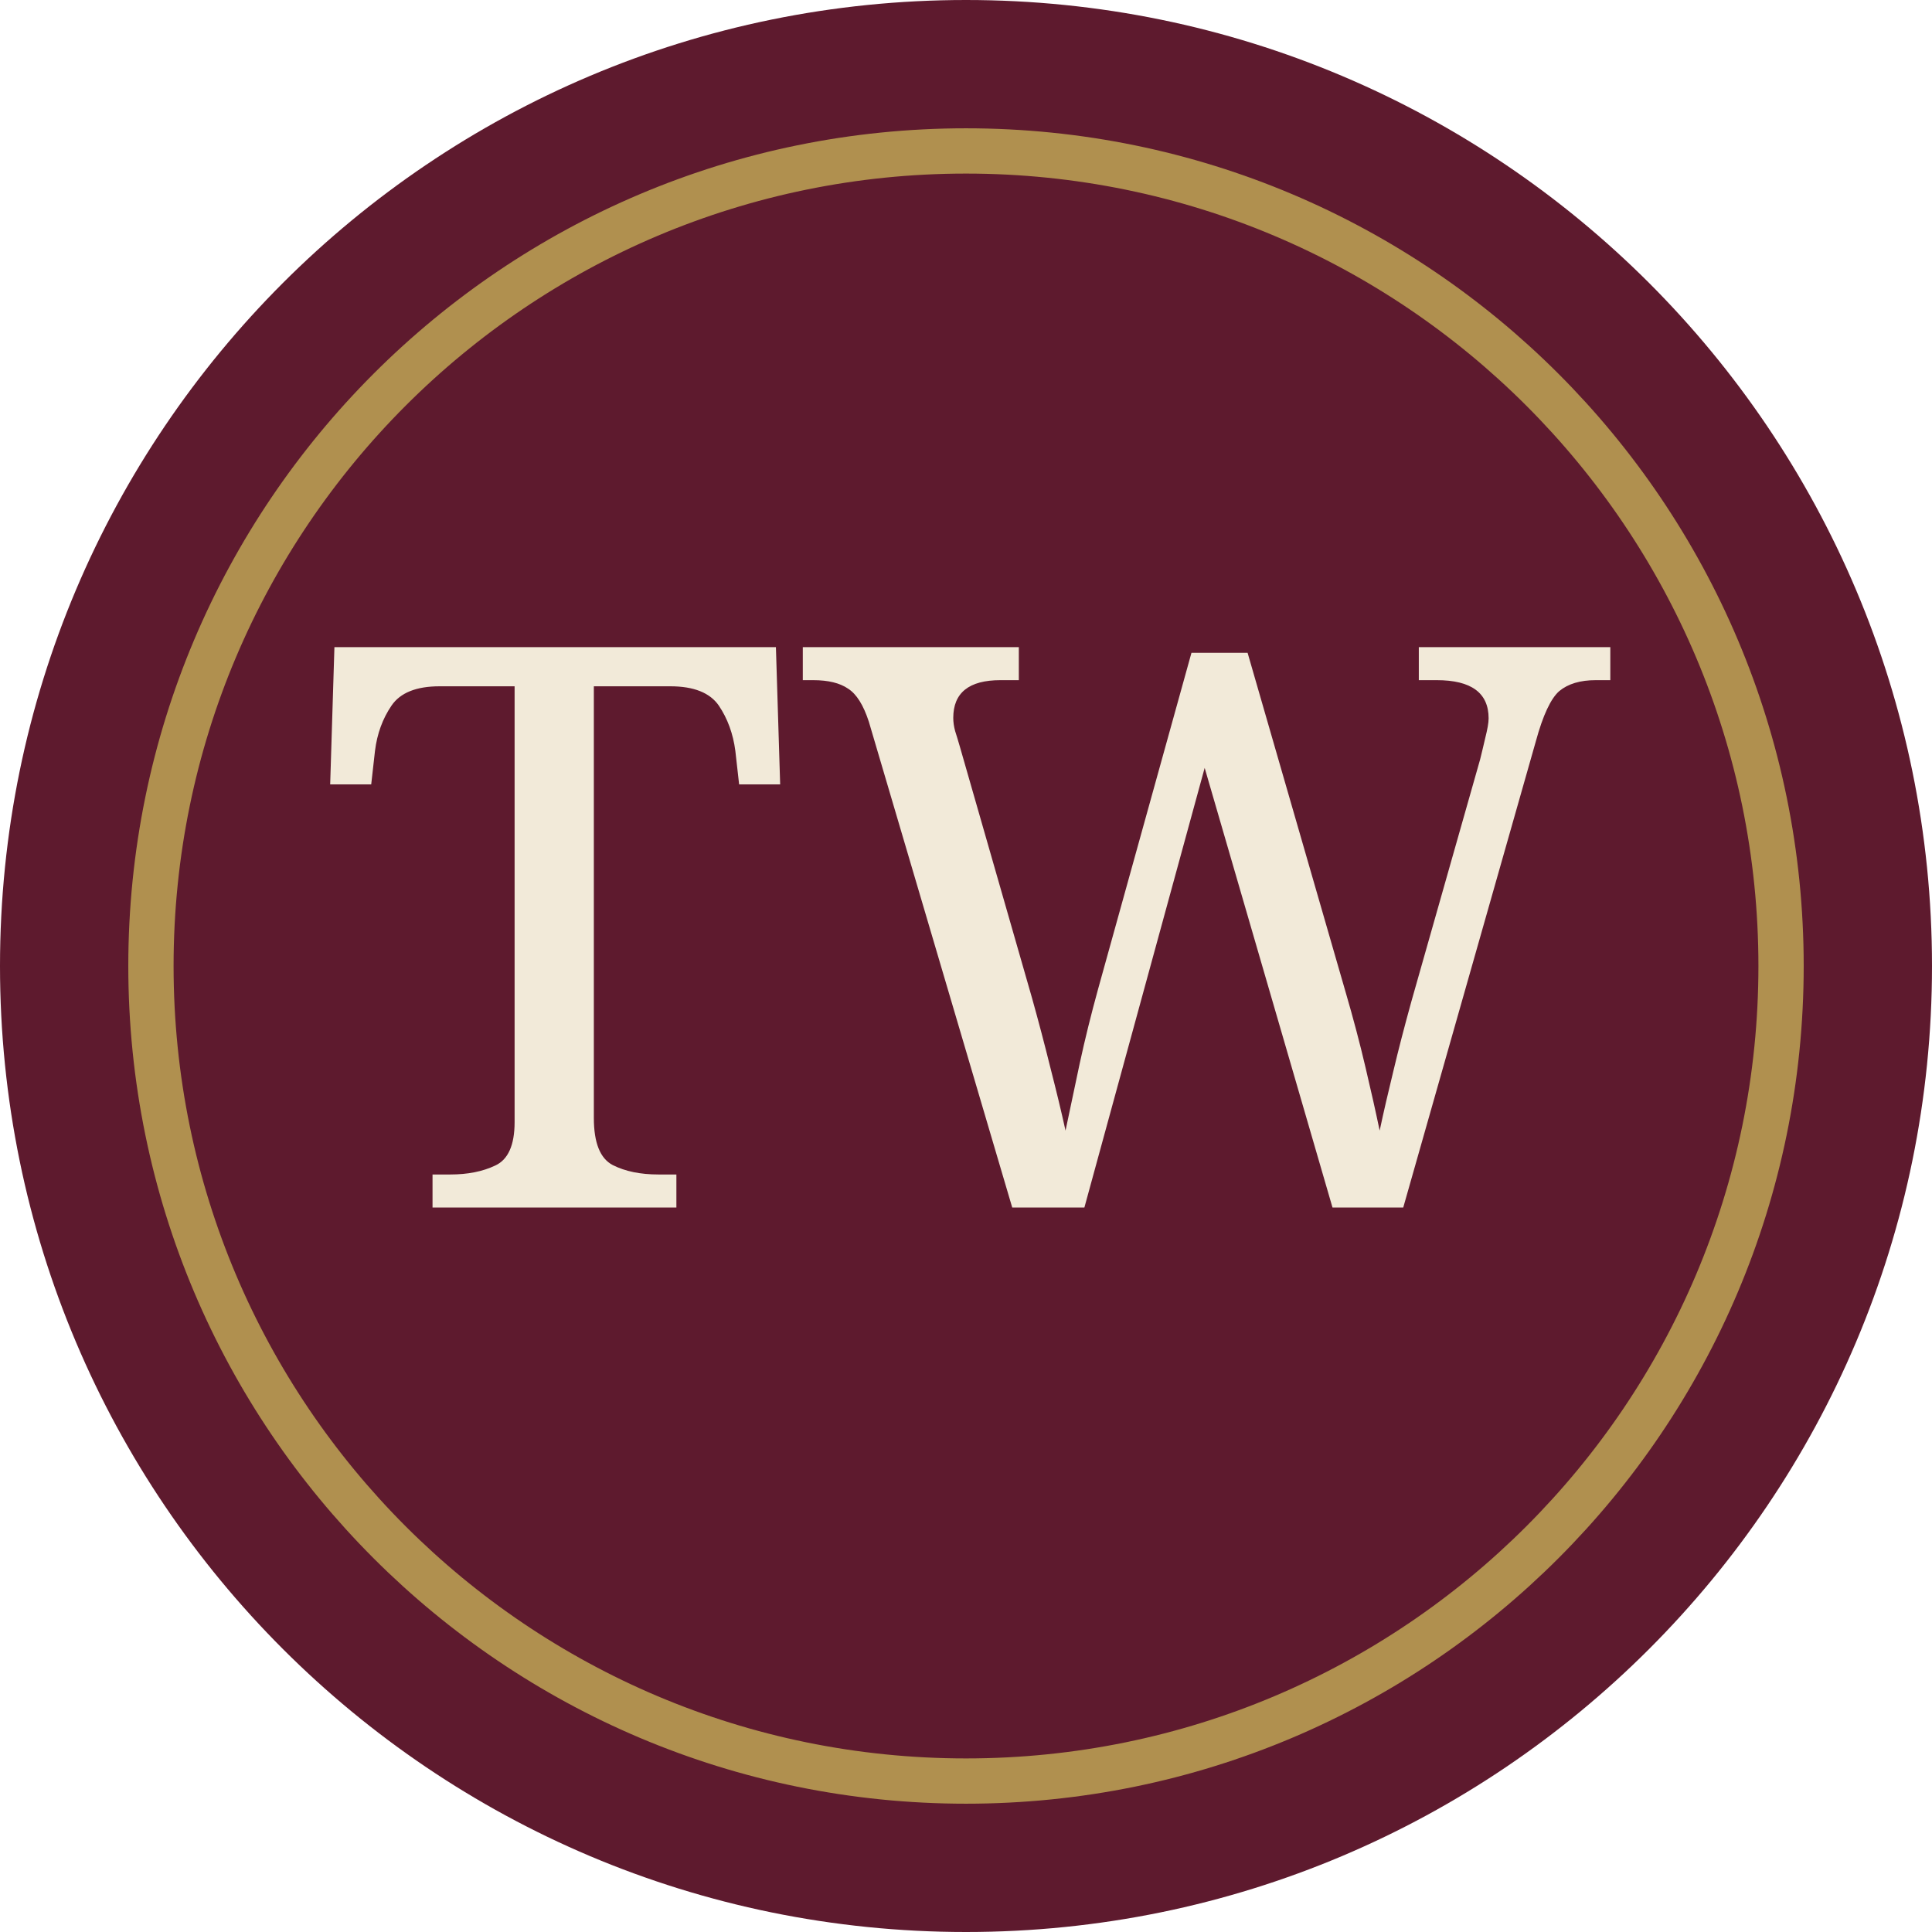
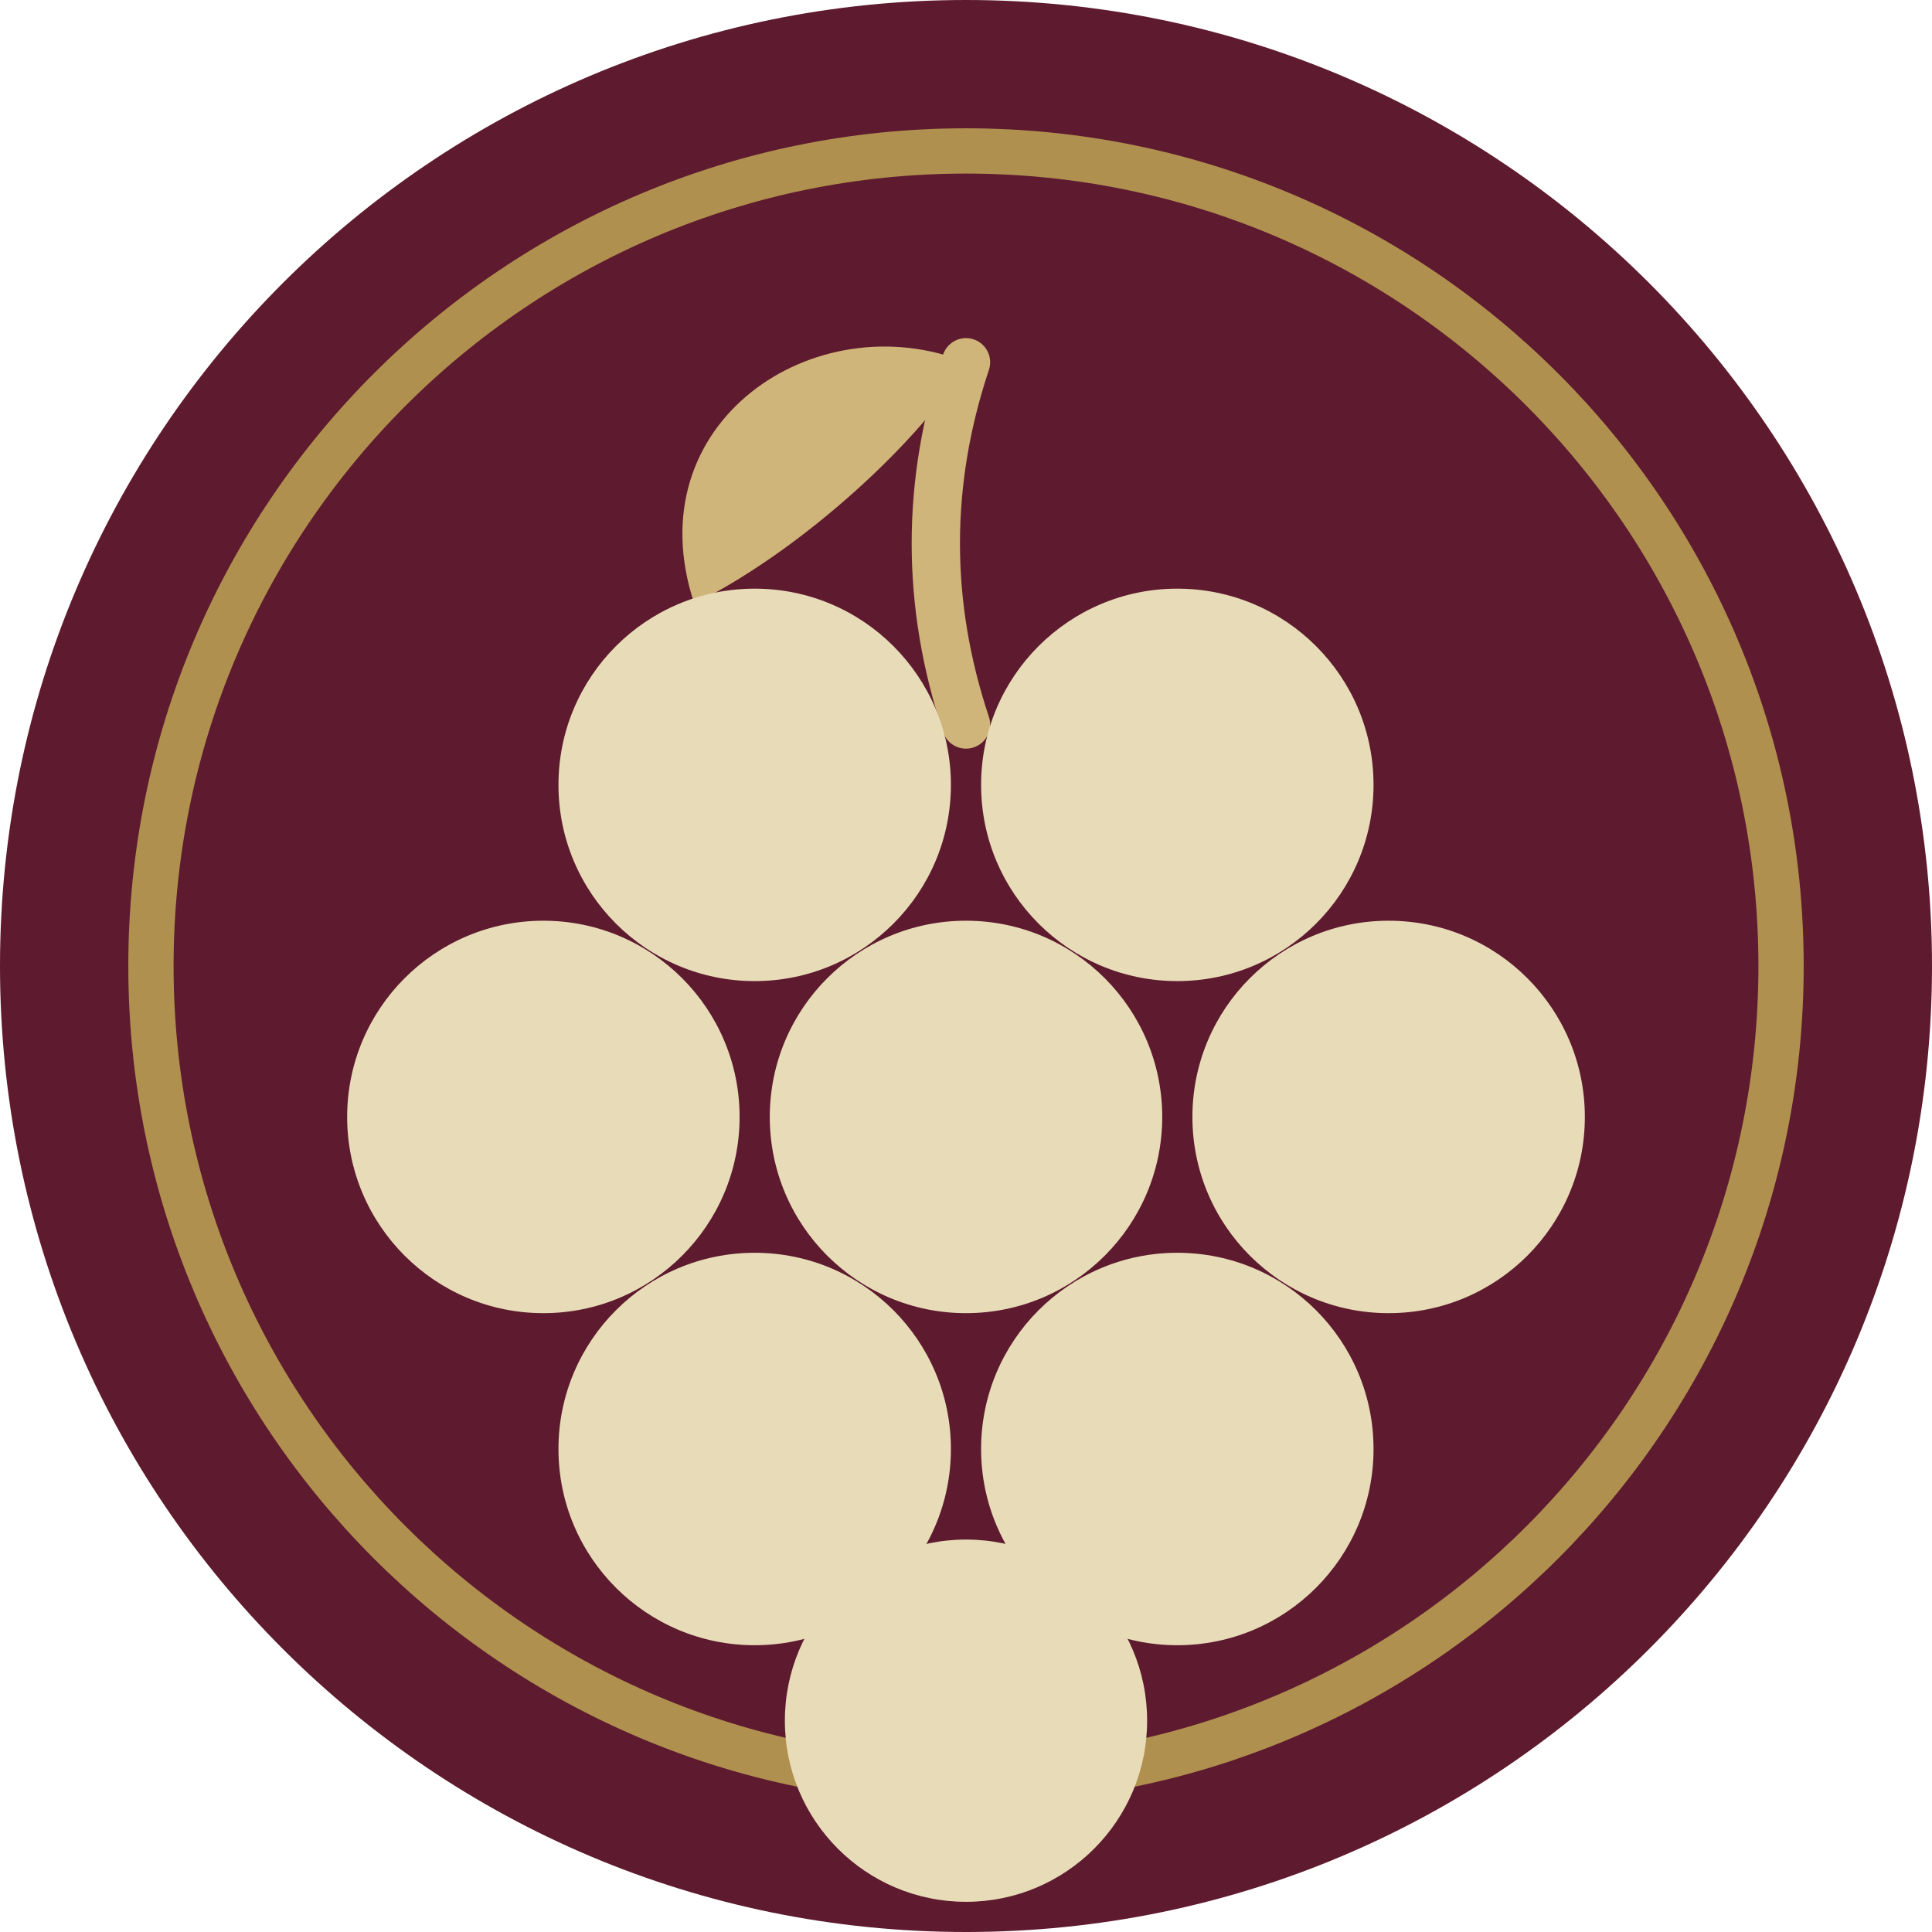
<svg xmlns="http://www.w3.org/2000/svg" viewBox="0 0 64 64">
  <circle cx="32" cy="32" r="32" fill="#5e1a2e" />
  <circle cx="32" cy="32" r="27" fill="none" stroke="#b0904f" stroke-width="1.5" />
-   <text x="32" y="40" text-anchor="middle" font-family="Georgia, serif" font-size="26" fill="#f2ead9">TW</text>
+   <path d="M32 12 C27 10, 21 14, 23 20 C27 18, 31 14, 32 12 Z" fill="#cfb579" />
+   <path d="M32 12 Q30 18 32 24" stroke="#cfb579" stroke-width="1.6" fill="none" stroke-linecap="round" />
+   <g fill="#e8dcb8">
+     <circle cx="25" cy="26" r="6.5" />
+     <circle cx="39" cy="26" r="6.5" />
+     <circle cx="18" cy="37" r="6.5" />
+     <circle cx="32" cy="37" r="6.5" />
+     <circle cx="46" cy="37" r="6.5" />
+     <circle cx="25" cy="48" r="6.5" />
+     <circle cx="39" cy="48" r="6.5" />
+     <circle cx="32" cy="57" r="6" />
+   </g>
</svg>
